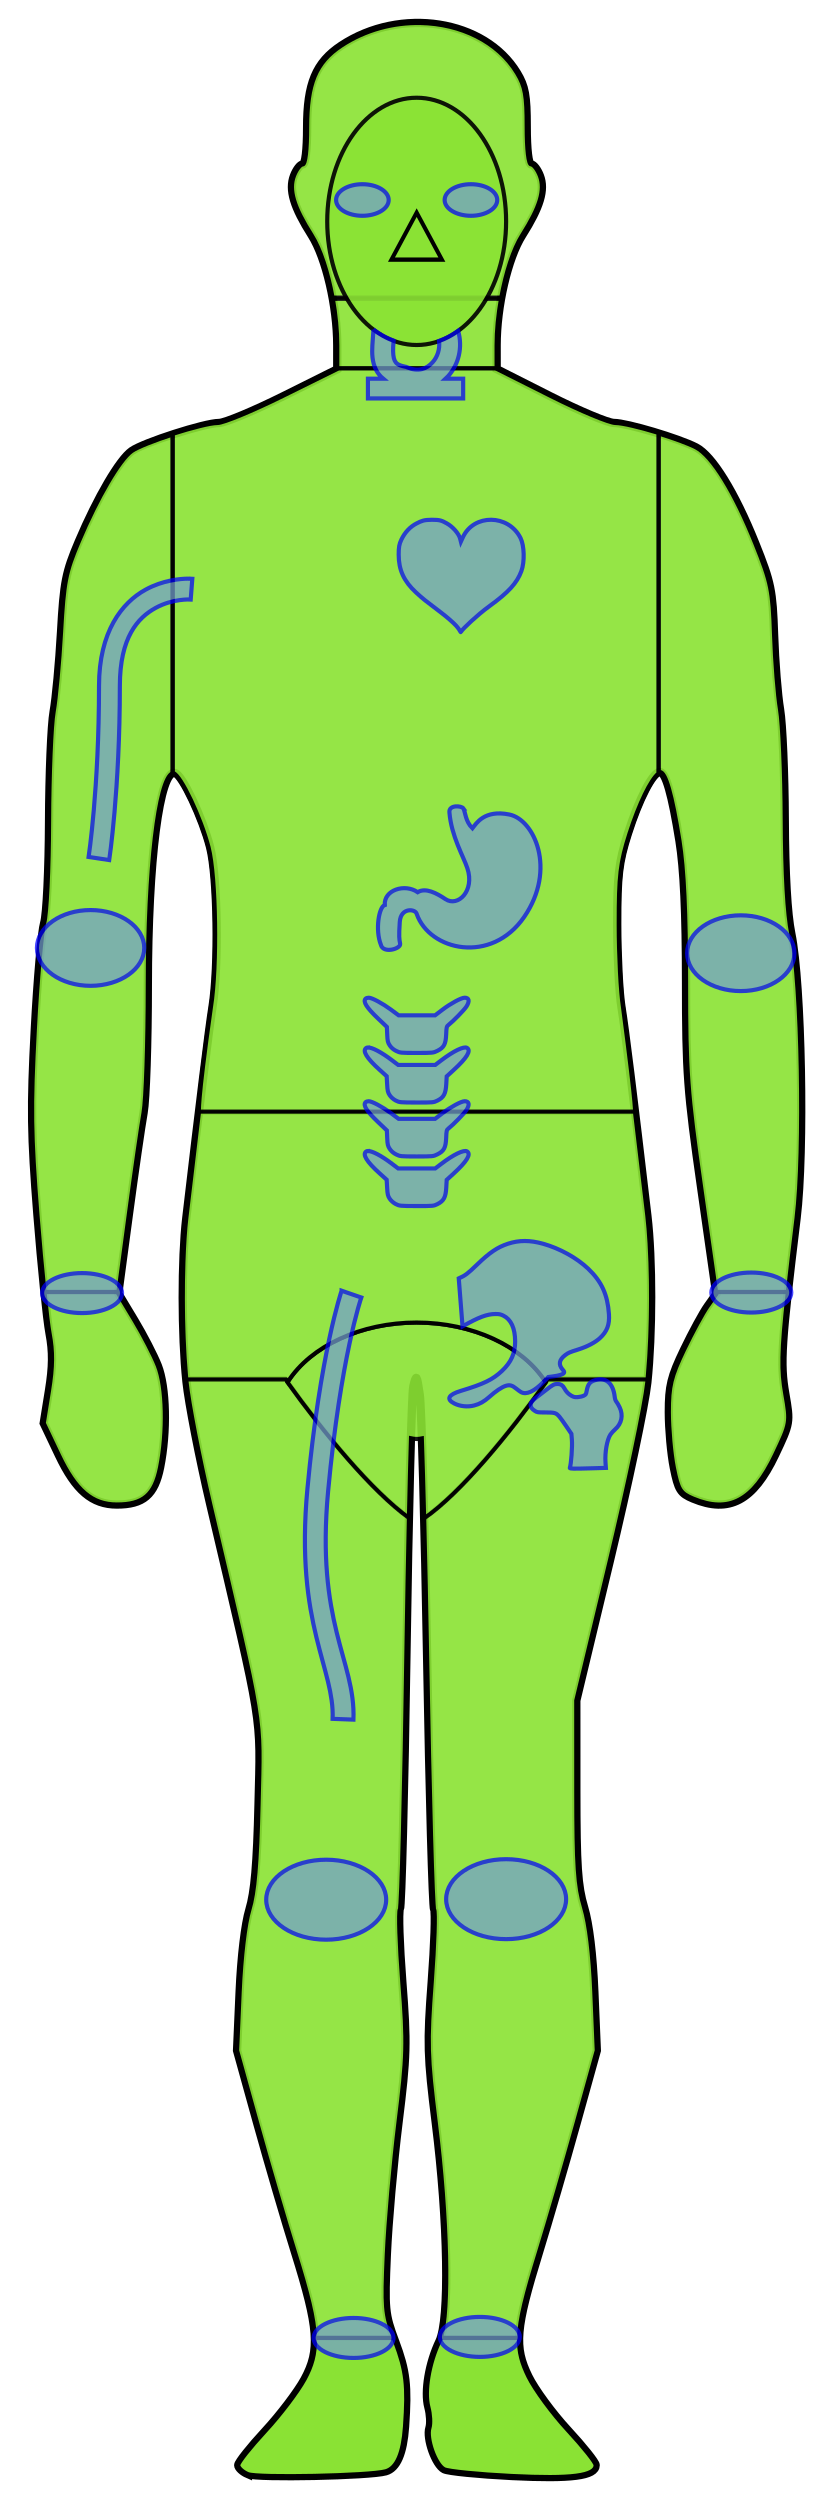
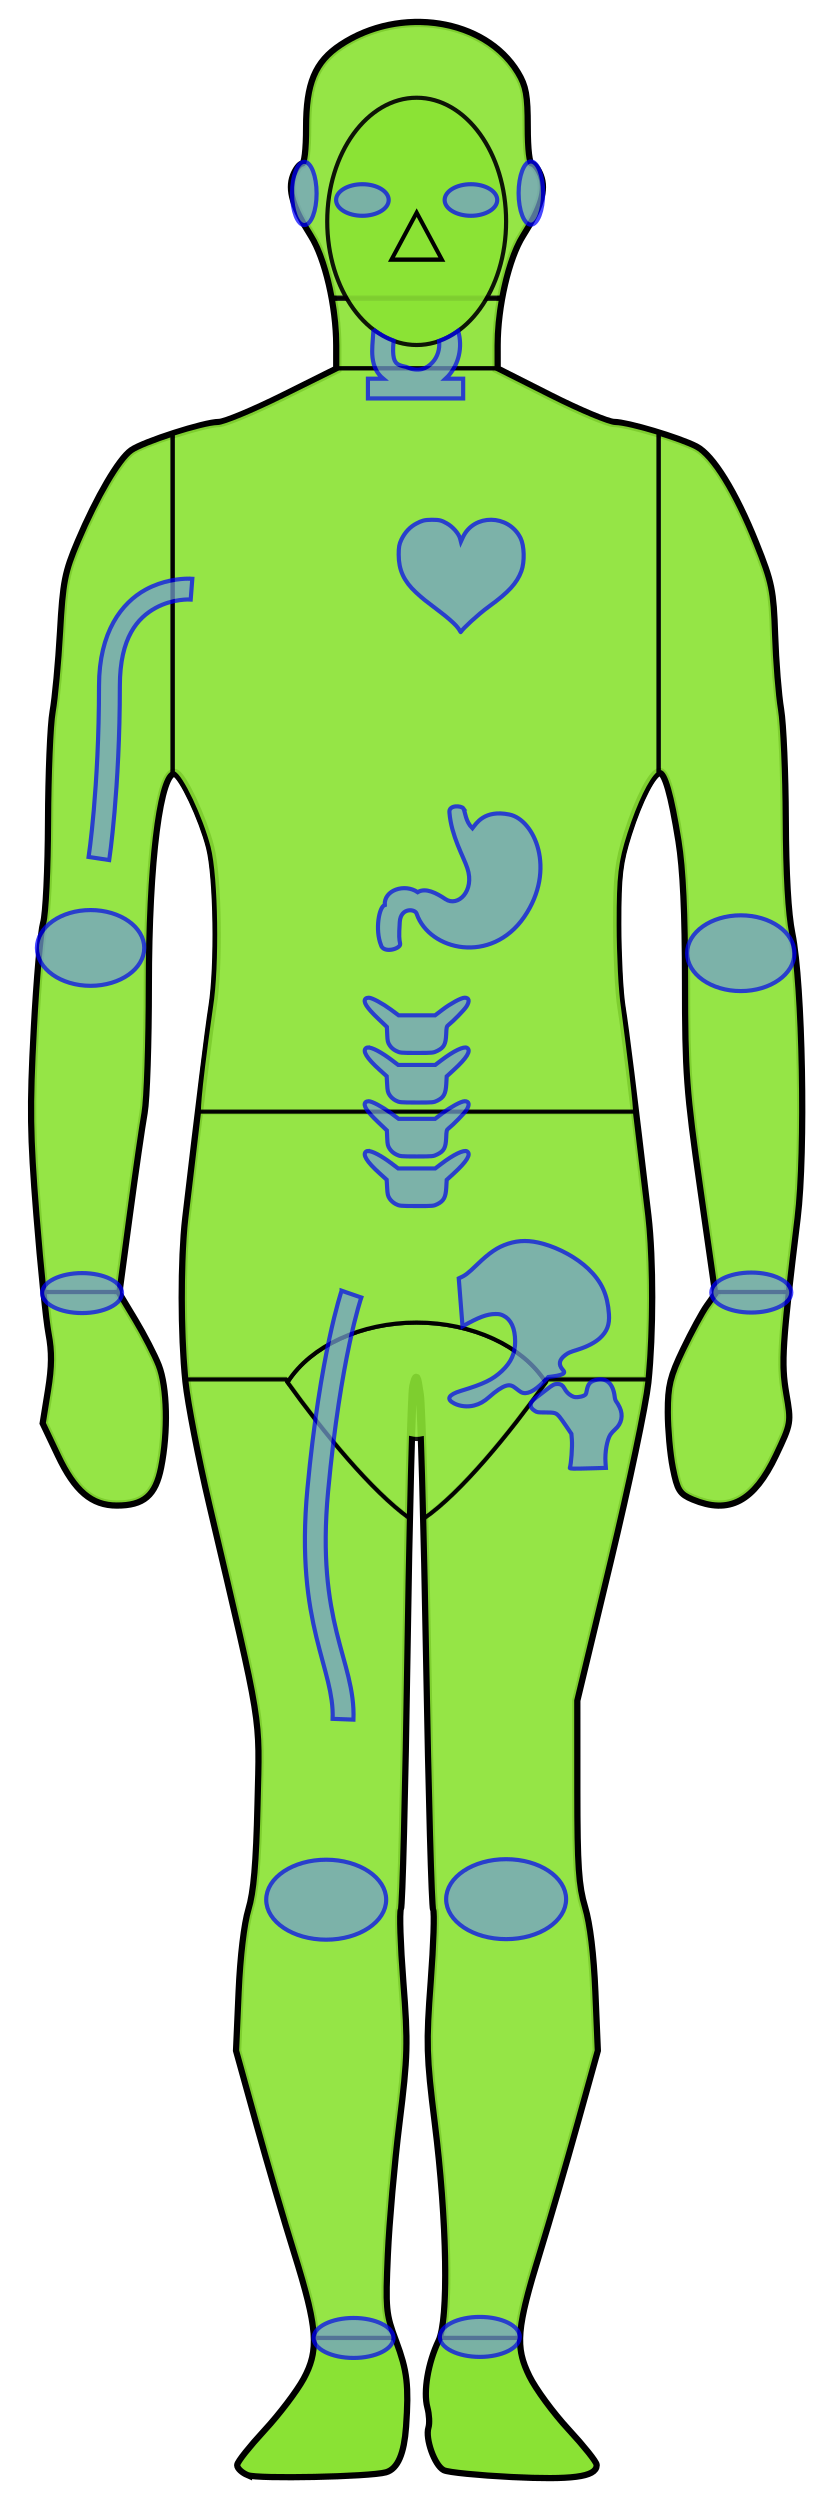
<svg xmlns="http://www.w3.org/2000/svg" width="200" height="600" viewBox="0 0 200 600" id="manhitloc" version="1.1">
  <defs id="defs4" />
  <g id="layer1" transform="translate(0,-452.3621)" style="display:inline">
    <path style="fill:none;stroke:#000000;stroke-width:2;stroke-miterlimit:4;stroke-dasharray:none;stroke-opacity:1" d="m 59.499,1046.156 c -1.279,-0.544 -2.325,-1.517 -2.325,-2.162 0,-0.645 2.918,-4.326 6.485,-8.181 3.567,-3.855 7.812,-9.448 9.434,-12.43 3.813,-7.01 3.418,-12.232 -2.309,-30.538 -2.308,-7.378 -6.378,-21.276 -9.043,-30.883 l -4.845,-17.468 0.619,-14.073 c 0.372,-8.461 1.309,-16.341 2.348,-19.761 1.259,-4.142 1.854,-11.027 2.191,-25.337 0.516,-21.961 1.323,-16.952 -11.58,-71.874 -2.606,-11.091 -5.179,-24.354 -5.718,-29.473 -1.183,-11.224 -1.201,-29.395 -0.04,-39.298 3.229,-27.534 5.438,-45.335 6.288,-50.673 1.555,-9.765 1.233,-31.246 -0.574,-38.305 -1.806,-7.056 -6.633,-17.288 -8.401,-17.811 -3.7,-1.093 -6.548,21.081 -6.553,51.014 -0.002,13.689 -0.46,27.417 -1.017,30.508 -0.557,3.091 -2.153,14.118 -3.546,24.504 l -2.533,18.885 3.879,6.452 c 2.134,3.548 4.659,8.439 5.613,10.868 2.03,5.17 2.269,15.842 0.547,24.42 -1.325,6.601 -4.022,8.913 -10.389,8.906 -5.92,-0.007 -9.871,-3.377 -13.892,-11.849 l -3.641,-7.672 1.257,-7.798 c 0.935,-5.802 0.97,-9.325 0.135,-13.765 -0.617,-3.282 -1.925,-16.089 -2.907,-28.46 -1.531,-19.292 -1.62,-25.621 -0.625,-44.469 0.638,-12.087 1.651,-23.601 2.252,-25.588 0.601,-1.987 1.126,-12.923 1.168,-24.303 0.042,-11.379 0.535,-23.249 1.097,-26.378 0.562,-3.128 1.363,-11.738 1.78,-19.132 0.679,-12.037 1.125,-14.31 4.265,-21.717 4.506,-10.63 9.783,-19.647 12.703,-21.706 2.857,-2.014 17.536,-6.733 20.945,-6.733 1.386,0 8.338,-2.9 15.449,-6.444 l 12.929,-6.444 -1.8e-4,-5.707 c -3e-4,-9.394 -2.701,-21.034 -6.138,-26.458 -4.314,-6.807 -5.533,-10.894 -4.253,-14.261 0.571,-1.504 1.516,-2.734 2.098,-2.734 0.64,0 1.059,-3.491 1.059,-8.832 0,-10.592 2.104,-15.649 8.188,-19.678 14.203,-9.405 34.427,-6.253 42.188,6.575 1.935,3.199 2.322,5.34 2.326,12.885 0.003,5.485 0.422,9.049 1.064,9.049 0.582,0 1.527,1.23 2.098,2.734 1.28,3.368 0.061,7.455 -4.253,14.261 -3.438,5.424 -6.141,17.075 -6.134,26.439 l 0.004,5.688 12.782,6.463 c 7.03,3.555 13.955,6.463 15.389,6.463 3.048,0 15.487,3.702 19.663,5.852 3.913,2.015 9.321,10.771 14.261,23.091 3.77,9.403 4.132,11.172 4.492,21.926 0.215,6.434 0.86,14.49 1.432,17.902 0.573,3.413 1.081,15.28 1.129,26.371 0.057,13.074 0.607,22.712 1.565,27.405 2.472,12.12 3.224,52.298 1.277,68.254 -3.682,30.182 -3.986,34.892 -2.72,42.168 1.209,6.949 1.198,7.018 -2.449,14.702 -5.218,10.995 -11.027,14.088 -19.672,10.473 -3.043,-1.272 -3.548,-2.083 -4.617,-7.412 -0.66,-3.291 -1.201,-9.292 -1.201,-13.337 0,-6.285 0.529,-8.459 3.639,-14.952 2.001,-4.179 4.565,-8.899 5.697,-10.491 l 2.059,-2.893 -3.63,-25.477 c -3.313,-23.252 -3.631,-27.571 -3.635,-49.461 -0.003,-16.458 -0.498,-27.067 -1.577,-33.809 -1.794,-11.207 -3.315,-16.546 -4.715,-16.546 -1.678,0 -5.009,6.423 -7.672,14.79 -2.2,6.913 -2.566,10.022 -2.56,21.717 0.004,7.507 0.458,16.441 1.009,19.854 0.868,5.378 2.75,20.533 6.229,50.156 1.22,10.389 1.213,28.355 -0.015,40.023 -0.551,5.233 -4.611,24.546 -9.023,42.917 l -8.021,33.402 0.007,21.717 c 0.005,17.927 0.332,22.8 1.869,27.922 1.189,3.96 2.078,11.296 2.456,20.278 l 0.593,14.073 -4.859,17.468 c -2.673,9.608 -6.725,23.518 -9.004,30.913 -5.676,18.41 -6.042,22.704 -2.544,29.858 1.515,3.099 5.764,8.887 9.442,12.862 3.678,3.975 6.687,7.751 6.687,8.392 0,2.587 -5.755,3.334 -20.153,2.616 -7.958,-0.397 -15.245,-1.127 -16.195,-1.621 -2.085,-1.087 -4.332,-7.412 -3.533,-9.948 0.316,-1.004 0.2,-3.222 -0.259,-4.928 -1.002,-3.727 0.151,-10.601 2.656,-15.831 2.487,-5.193 2.094,-28.555 -0.882,-52.423 -2.003,-16.066 -2.087,-18.983 -0.968,-33.863 0.673,-8.955 0.932,-16.755 0.575,-17.333 -0.357,-0.578 -1.108,-27.455 -1.669,-59.728 -0.561,-32.272 -1.366,-61.004 -1.789,-63.848 -0.731,-4.911 -0.808,-5.012 -1.533,-2.015 -0.42,1.736 -1.166,30.442 -1.658,63.792 -0.492,33.35 -1.201,61.132 -1.575,61.739 -0.375,0.606 -0.115,8.432 0.577,17.389 1.154,14.936 1.078,17.744 -0.919,33.867 -1.197,9.669 -2.453,23.871 -2.791,31.56 -0.58,13.209 -0.47,14.36 1.985,20.888 2.669,7.096 3.076,10.589 2.383,20.46 -0.451,6.429 -1.979,9.962 -4.634,10.715 -3.809,1.081 -30.828,1.639 -33.073,0.683 z" id="base" />
  </g>
  <g id="mainhitloc" style="display:inline">
    <path style="opacity:0.91;fill:#8ae234;stroke:#000000;stroke-width:1;stroke-opacity:1" d="m 100.949,5.518 c -6.518,-0.131 -13.283,1.619 -19.053,5.439 -6.084,4.029 -8.188,9.086 -8.188,19.678 0,5.34 -0.418,8.83 -1.059,8.83 -0.582,0 -1.526,1.23 -2.098,2.734 -1.28,3.368 -0.062,7.455 4.252,14.262 2.099,3.312 3.915,8.947 5.018,14.967 l 40.482,0 c 1.102,-6.016 2.917,-11.655 5.016,-14.967 4.314,-6.807 5.533,-10.894 4.254,-14.262 -0.571,-1.504 -1.515,-2.734 -2.098,-2.734 -0.642,0 -1.061,-3.563 -1.064,-9.049 -0.004,-7.545 -0.391,-9.686 -2.326,-12.885 C 119.478,9.915 110.476,5.709 100.949,5.518 Z" id="head" />
    <path style="opacity:0.91;fill:#8ae234;stroke:#000000;stroke-width:1;stroke-opacity:1" d="m 41.416,104.283 c -4.285,1.396 -8.418,2.994 -9.795,3.965 -2.92,2.059 -8.197,11.075 -12.703,21.705 -3.14,7.407 -3.587,9.682 -4.266,21.719 -0.417,7.394 -1.218,16.003 -1.779,19.131 -0.562,3.128 -1.056,14.999 -1.098,26.379 -0.042,11.379 -0.567,22.314 -1.168,24.301 -0.601,1.987 -1.614,13.503 -2.252,25.59 -0.995,18.848 -0.906,25.177 0.625,44.469 0.524,6.602 1.134,13.209 1.689,18.545 l 17.756,0 2.486,-18.533 c 1.393,-10.387 2.988,-21.415 3.545,-24.506 0.557,-3.091 1.016,-16.817 1.018,-30.506 0.005,-28.261 2.544,-49.597 5.941,-50.973 l 0,-81.285 z" id="arm-right" />
    <path style="opacity:0.91;fill:#8ae234;stroke:#000000;stroke-width:1;stroke-opacity:1" d="m 158.09,104.045 0,81.297 c 0.093,-0.032 0.185,-0.061 0.27,-0.061 1.4,0 2.921,5.34 4.715,16.547 1.079,6.741 1.575,17.351 1.578,33.809 0.004,21.89 0.321,26.209 3.635,49.461 l 3.559,24.988 17.24,0 c 0.521,-4.716 1.205,-10.47 2.096,-17.77 1.947,-15.956 1.195,-56.134 -1.277,-68.254 -0.957,-4.693 -1.507,-14.332 -1.564,-27.406 -0.048,-11.091 -0.556,-22.958 -1.129,-26.371 -0.573,-3.413 -1.218,-11.469 -1.434,-17.902 -0.36,-10.754 -0.722,-12.521 -4.492,-21.924 -4.94,-12.32 -10.347,-21.077 -14.26,-23.092 -1.859,-0.957 -5.36,-2.214 -8.936,-3.322 z" id="arm-left" />
    <path style="color:#000000;clip-rule:nonzero;display:inline;overflow:visible;visibility:visible;opacity:0.91;isolation:auto;mix-blend-mode:normal;color-interpolation:sRGB;color-interpolation-filters:linearRGB;solid-color:#000000;solid-opacity:1;fill:#8ae234;fill-opacity:1;fill-rule:nonzero;stroke:#000000;stroke-width:1;stroke-linecap:butt;stroke-linejoin:miter;stroke-miterlimit:4;stroke-dasharray:none;stroke-dashoffset:0;stroke-opacity:1;color-rendering:auto;image-rendering:auto;shape-rendering:auto;text-rendering:auto;enable-background:accumulate" d="m 80.799,88.357 0,0.27 -13.027,6.443 c -7.166,3.544 -14.174,6.445 -15.57,6.445 -1.713,0 -6.251,1.171 -10.727,2.598 l 0,81.402 c 0.036,0.006 0.072,10e-4 0.107,0.012 1.782,0.522 6.645,10.755 8.465,17.811 1.821,7.059 2.145,28.539 0.578,38.305 C 47.203,265.766 47.76,267 47.76,267 l 104.625,0 c -0.049,-0.025 0.713,1.797 -2.867,-25.357 -0.555,-3.413 -1.014,-12.346 -1.018,-19.854 -0.007,-11.695 0.363,-14.806 2.58,-21.719 2.317,-7.224 5.136,-12.987 6.951,-14.43 l 0,-81.752 c -4.327,-1.311 -8.663,-2.373 -10.303,-2.373 -1.445,0 -8.423,-2.91 -15.508,-6.465 l -12.879,-6.463 0,-0.23 z" id="torso" />
    <path style="opacity:0.91;fill:#8ae234;stroke:#000000;stroke-width:1;stroke-opacity:1" d="m 131.551,330.795 c -8.703,12.335 -20.715,27.139 -29.758,33.402 0.257,10.206 0.513,21.738 0.732,34.367 0.561,32.272 1.311,59.151 1.668,59.729 0.357,0.578 0.099,8.377 -0.574,17.332 -1.119,14.88 -1.035,17.797 0.969,33.863 2.845,22.816 3.327,45.158 1.191,51.621 l 18.799,0 c 0.108,-4.434 1.617,-10.311 4.789,-20.598 2.28,-7.394 6.333,-21.304 9.006,-30.912 l 4.859,-17.469 -0.594,-14.072 c -0.379,-8.982 -1.268,-16.317 -2.457,-20.277 -1.538,-5.122 -1.864,-9.997 -1.869,-27.924 l -0.006,-21.717 8.02,-33.402 c 4.412,-18.371 8.472,-37.683 9.023,-42.916 0.034,-0.323 0.058,-0.695 0.09,-1.027 l -23.889,0 z m -30.814,3.922 c 0.044,0.294 0.095,1.027 0.146,1.852 -0.052,-0.862 -0.102,-1.555 -0.146,-1.852 z m 0.453,8.898 c 0.018,0.482 0.038,1.205 0.057,1.723 -0.019,-0.546 -0.038,-1.213 -0.057,-1.723 z" id="leg-left" />
    <path style="opacity:0.91;fill:#8ae234;stroke:#000000;stroke-width:1;stroke-opacity:1" d="m 44.686,330.795 c 0.026,0.262 0.043,0.563 0.07,0.818 0.539,5.119 3.111,18.383 5.717,29.475 12.903,54.922 12.096,49.912 11.58,71.873 -0.336,14.31 -0.93,21.194 -2.189,25.336 -1.04,3.42 -1.977,11.3 -2.35,19.762 l -0.619,14.072 4.846,17.469 c 2.665,9.608 6.734,23.505 9.043,30.883 3.113,9.948 4.638,16.02 4.781,20.627 l 18.959,0 c -2.138,-5.787 -2.239,-7.465 -1.686,-20.062 0.338,-7.688 1.594,-21.889 2.791,-31.559 1.997,-16.123 2.072,-18.931 0.918,-33.867 -0.692,-8.957 -0.951,-16.782 -0.576,-17.389 0.375,-0.606 1.082,-28.388 1.574,-61.738 0.176,-11.93 0.387,-22.673 0.602,-32.393 C 89.09,357.584 77.134,343.014 68.455,330.795 l -23.77,0 z m 55.092,0.006 c -0.058,0.086 -0.129,0.291 -0.197,0.508 0.07,-0.219 0.138,-0.42 0.197,-0.508 z m -0.574,1.9 c -0.044,0.183 -0.094,0.786 -0.145,1.568 0.051,-0.748 0.101,-1.386 0.145,-1.568 z m -0.209,2.666 c -0.01,0.191 -0.021,0.433 -0.031,0.643 0.01,-0.198 0.021,-0.463 0.031,-0.643 z M 98.75,341.459 c -0.043,1.264 -0.088,2.787 -0.133,4.279 0.044,-1.436 0.09,-3.07 0.133,-4.279 z" id="leg-right" />
    <path style="color:#000000;clip-rule:nonzero;display:inline;overflow:visible;visibility:visible;opacity:0.91;isolation:auto;mix-blend-mode:normal;color-interpolation:sRGB;color-interpolation-filters:linearRGB;solid-color:#000000;solid-opacity:1;fill:#8ae234;fill-opacity:1;fill-rule:nonzero;stroke:#000000;stroke-width:1;stroke-linecap:butt;stroke-linejoin:miter;stroke-miterlimit:4;stroke-dasharray:none;stroke-dashoffset:0;stroke-opacity:1;color-rendering:auto;image-rendering:auto;shape-rendering:auto;text-rendering:auto;enable-background:accumulate" d="m 100,317.41 a 34.093,24.452 0 0 0 -31.008,14.346 c 8.631,12.062 20.28,26.174 29.154,32.561 0.166,-7.508 0.334,-13.882 0.494,-19.115 a 7.513,8.965 0 0 0 1.359,0.154 7.513,8.965 0 0 0 1.236,-0.125 c 0.175,5.091 0.364,11.586 0.555,19.182 8.858,-6.135 20.561,-20.462 29.217,-32.641 A 34.093,24.452 0 0 0 100,317.41 Z" id="groin" />
    <path style="color:#000000;clip-rule:nonzero;display:inline;overflow:visible;visibility:visible;opacity:0.91;isolation:auto;mix-blend-mode:normal;color-interpolation:sRGB;color-interpolation-filters:linearRGB;solid-color:#000000;solid-opacity:1;fill:#8ae234;fill-opacity:1;fill-rule:nonzero;stroke:#000000;stroke-width:1;stroke-linecap:butt;stroke-linejoin:miter;stroke-miterlimit:4;stroke-dasharray:none;stroke-dashoffset:0;stroke-opacity:1;color-rendering:auto;image-rendering:auto;shape-rendering:auto;text-rendering:auto;enable-background:accumulate" d="m 47.76,266.785 c -0.888,7.304 -1.872,15.526 -3.045,25.531 -0.338,2.878 -0.562,6.488 -0.699,10.381 -0.002,0.068 -0.005,0.135 -0.008,0.203 -0.048,1.418 -0.083,2.857 -0.105,4.34 -0.005,0.288 -0.006,0.576 -0.01,0.865 -0.014,1.208 -0.023,2.411 -0.02,3.637 0.001,0.751 0.01,1.496 0.018,2.248 0.009,0.791 0.015,1.574 0.031,2.361 0.022,1.126 0.055,2.228 0.092,3.334 0.016,0.48 0.03,0.959 0.049,1.434 0.049,1.244 0.11,2.444 0.178,3.633 0.02,0.35 0.037,0.707 0.059,1.051 0.081,1.288 0.176,2.507 0.279,3.693 0.014,0.161 0.023,0.345 0.037,0.504 l 0.004,0 c 0.032,0.348 0.056,0.735 0.09,1.072 l 23.941,0 c 0.133,0.187 0.281,0.384 0.416,0.572 A 34.093,24.452 0 0 1 100,317.41 a 34.093,24.452 0 0 1 30.93,14.252 c 0.138,-0.194 0.291,-0.397 0.428,-0.59 l 24.057,0 c 0.034,-0.34 0.058,-0.723 0.09,-1.072 l 0.004,0 c 0.017,-0.185 0.027,-0.395 0.043,-0.582 0.104,-1.207 0.2,-2.442 0.281,-3.736 0.019,-0.307 0.035,-0.622 0.053,-0.934 0.07,-1.224 0.133,-2.459 0.184,-3.732 0.021,-0.536 0.037,-1.076 0.055,-1.619 0.033,-1.016 0.064,-2.026 0.084,-3.057 0.017,-0.848 0.028,-1.691 0.037,-2.543 0.007,-0.708 0.013,-1.408 0.014,-2.115 0.003,-1.111 -0.004,-2.204 -0.016,-3.303 -0.005,-0.454 -0.012,-0.902 -0.019,-1.352 -0.022,-1.336 -0.054,-2.637 -0.098,-3.926 -0.005,-0.137 -0.011,-0.272 -0.016,-0.408 -0.053,-1.484 -0.119,-2.912 -0.201,-4.297 -0.142,-2.386 -0.314,-4.65 -0.543,-6.598 -1.194,-10.165 -2.139,-18.067 -2.98,-25.014 l -104.625,0 z" id="abdomen" />
    <path style="opacity:0.91;fill:#8ae234;fill-opacity:1;stroke:#000000;stroke-width:1;stroke-opacity:1" d="m 79.881,71.711 c 0.671,3.752 1.062,7.641 1.062,11.209 l 0,5.459 38.248,0 -0.004,-5.479 c -0.003,-3.556 0.388,-7.44 1.059,-11.189 l -40.365,0 z" id="neck" />
    <ellipse style="color:#000000;clip-rule:nonzero;display:inline;overflow:visible;visibility:visible;opacity:0.91;isolation:auto;mix-blend-mode:normal;color-interpolation:sRGB;color-interpolation-filters:linearRGB;solid-color:#000000;solid-opacity:1;fill:#8ae234;fill-opacity:1;fill-rule:nonzero;stroke:#000000;stroke-width:1;stroke-linecap:butt;stroke-linejoin:miter;stroke-miterlimit:4;stroke-dasharray:none;stroke-dashoffset:0;stroke-opacity:1;color-rendering:auto;image-rendering:auto;shape-rendering:auto;text-rendering:auto;enable-background:accumulate" id="face" cx="-100" cy="-53.129" rx="21.466" ry="29.673" transform="scale(-1,-1)" />
    <ellipse style="color:#000000;clip-rule:nonzero;display:inline;overflow:visible;visibility:visible;opacity:0.725;isolation:auto;mix-blend-mode:normal;color-interpolation:sRGB;color-interpolation-filters:linearRGB;solid-color:#000000;solid-opacity:1;fill:#729fcf;fill-opacity:1;fill-rule:nonzero;stroke:#0000ff;stroke-width:1;stroke-linecap:butt;stroke-linejoin:miter;stroke-miterlimit:4;stroke-dasharray:none;stroke-dashoffset:0;stroke-opacity:1;color-rendering:auto;image-rendering:auto;shape-rendering:auto;text-rendering:auto;enable-background:accumulate" id="eye-right" cx="86.974" cy="48" rx="6.313" ry="3.788" />
    <ellipse style="color:#000000;clip-rule:nonzero;display:inline;overflow:visible;visibility:visible;opacity:0.725;isolation:auto;mix-blend-mode:normal;color-interpolation:sRGB;color-interpolation-filters:linearRGB;solid-color:#000000;solid-opacity:1;fill:#729fcf;fill-opacity:1;fill-rule:nonzero;stroke:#0000ff;stroke-width:1;stroke-linecap:butt;stroke-linejoin:miter;stroke-miterlimit:4;stroke-dasharray:none;stroke-dashoffset:0;stroke-opacity:1;color-rendering:auto;image-rendering:auto;shape-rendering:auto;text-rendering:auto;enable-background:accumulate" id="eye-left" cx="113.026" cy="48" rx="6.313" ry="3.788" />
    <path style="color:#000000;clip-rule:nonzero;display:inline;overflow:visible;visibility:visible;opacity:1;isolation:auto;mix-blend-mode:normal;color-interpolation:sRGB;color-interpolation-filters:linearRGB;solid-color:#000000;solid-opacity:1;fill:#8ae234;fill-opacity:1;fill-rule:nonzero;stroke:#000000;stroke-width:1;stroke-linecap:butt;stroke-linejoin:miter;stroke-miterlimit:4;stroke-dasharray:none;stroke-dashoffset:0;stroke-opacity:1;color-rendering:auto;image-rendering:auto;shape-rendering:auto;text-rendering:auto;enable-background:accumulate" d="m 75.564,561.109 c 0.12,3.871 -0.732,6.711 -2.473,9.912 -1.622,2.981 -5.867,8.575 -9.434,12.43 -3.567,3.855 -6.484,7.537 -6.484,8.182 0,0.645 1.045,1.618 2.324,2.162 l 0.002,0 c 2.245,0.955 29.263,0.397 33.072,-0.684 2.655,-0.753 4.183,-4.286 4.635,-10.715 0.693,-9.87 0.287,-13.364 -2.383,-20.461 -0.114,-0.302 -0.197,-0.545 -0.301,-0.826 l -18.959,0 z" id="foot-right" />
    <path style="color:#000000;clip-rule:nonzero;display:inline;overflow:visible;visibility:visible;opacity:1;isolation:auto;mix-blend-mode:normal;color-interpolation:sRGB;color-interpolation-filters:linearRGB;solid-color:#000000;solid-opacity:1;fill:#8ae234;fill-opacity:1;fill-rule:nonzero;stroke:#000000;stroke-width:1;stroke-linecap:butt;stroke-linejoin:miter;stroke-miterlimit:4;stroke-dasharray:none;stroke-dashoffset:0;stroke-opacity:1;color-rendering:auto;image-rendering:auto;shape-rendering:auto;text-rendering:auto;enable-background:accumulate" d="m 105.779,561.109 c -0.099,0.298 -0.201,0.574 -0.311,0.803 -2.505,5.229 -3.656,12.103 -2.654,15.83 0.459,1.706 0.574,3.923 0.258,4.928 -0.799,2.536 1.448,8.862 3.533,9.949 0.949,0.495 8.237,1.224 16.195,1.621 14.398,0.718 20.152,-0.028 20.152,-2.615 0,-0.64 -3.01,-4.418 -6.688,-8.393 -3.678,-3.975 -7.926,-9.762 -9.441,-12.861 -1.544,-3.157 -2.331,-5.76 -2.246,-9.262 l -18.799,0 z" id="foot-left" />
    <path style="display:inline;opacity:0.91;fill:#8ae234;stroke:#000000;stroke-width:1;stroke-opacity:1" d="m 10.67,310.086 c 0.485,4.663 0.931,8.384 1.219,9.914 0.835,4.44 0.801,7.963 -0.135,13.766 l -1.258,7.797 3.641,7.672 c 4.021,8.472 7.973,11.843 13.893,11.85 6.367,0.007 9.064,-2.305 10.389,-8.906 1.722,-8.579 1.483,-19.252 -0.547,-24.422 -0.954,-2.429 -3.48,-7.319 -5.613,-10.867 l -3.879,-6.451 0.047,-0.352 -17.756,0 z" id="hand-right" />
    <path style="display:inline;opacity:0.91;fill:#8ae234;stroke:#000000;stroke-width:1;stroke-opacity:1" d="m 171.846,310.086 0.07,0.488 -2.059,2.893 c -1.132,1.591 -3.696,6.312 -5.697,10.49 -3.11,6.493 -3.639,8.668 -3.639,14.953 0,4.045 0.541,10.045 1.201,13.336 1.069,5.329 1.574,6.14 4.617,7.412 8.645,3.614 14.454,0.522 19.672,-10.473 3.647,-7.684 3.658,-7.753 2.449,-14.701 -0.96,-5.516 -1.008,-9.614 0.625,-24.398 l -17.24,0 z" id="hand-left" />
    <path style="color:#000000;clip-rule:nonzero;display:inline;overflow:visible;visibility:visible;opacity:0.725;isolation:auto;mix-blend-mode:normal;color-interpolation:sRGB;color-interpolation-filters:linearRGB;solid-color:#000000;solid-opacity:1;fill:#729fcf;fill-opacity:1;fill-rule:nonzero;stroke:#0000ff;stroke-width:1;stroke-linecap:butt;stroke-linejoin:miter;stroke-miterlimit:4;stroke-dasharray:none;stroke-dashoffset:0;stroke-opacity:1;color-rendering:auto;image-rendering:auto;shape-rendering:auto;text-rendering:auto;enable-background:accumulate" d="m 136.758,352.278 c 0.32,-0.837 0.631,-5.128 0.492,-6.779 l -0.116,-1.376 -1.181,-1.752 c -0.649,-0.964 -1.401,-2.011 -1.67,-2.327 -0.822,-0.965 -1.084,-1.048 -3.352,-1.055 -1.923,-0.006 -2.016,-0.019 -2.569,-0.376 -0.706,-0.456 -1.01,-0.874 -1.01,-1.393 0,-0.596 0.343,-1.058 1.356,-1.823 0.503,-0.38 1.571,-1.203 2.373,-1.828 1.616,-1.26 1.937,-1.422 2.799,-1.422 0.681,0 1.201,0.341 1.547,1.015 0.406,0.789 1.016,1.435 1.718,1.819 0.591,0.323 0.814,0.37 1.539,0.322 0.466,-0.03 1.096,-0.177 1.398,-0.327 0.514,-0.253 0.561,-0.327 0.706,-1.101 0.312,-1.667 0.761,-2.252 2.022,-2.628 2.611,-0.779 4.345,0.686 4.722,3.99 0.063,0.55 0.196,0.933 0.417,1.197 0.178,0.213 0.525,0.814 0.771,1.334 0.899,1.907 0.488,3.896 -1.091,5.279 -0.406,0.356 -0.919,0.927 -1.14,1.269 -0.805,1.247 -1.335,4.258 -1.171,6.651 l 0.091,1.326 -3.132,0.092 c -4.866,0.142 -5.608,0.128 -5.519,-0.107 z m -26.657,-45.458 c 1.575,-0.705 2.142,-1.133 4.438,-3.352 2.953,-2.854 4.889,-4.158 7.378,-4.974 2.654,-0.87 5.278,-0.87 8.395,-5.5e-4 3.977,1.109 8.107,3.391 10.837,5.988 3.25,3.091 4.686,6.24 5.001,10.969 0.164,2.469 -0.452,4.098 -2.144,5.672 -1.123,1.045 -3.054,2.067 -5.161,2.731 -2.139,0.674 -2.45,0.807 -3.172,1.356 -1.513,1.149 -1.709,2.273 -0.613,3.526 0.359,0.411 0.406,0.539 0.281,0.773 -0.18,0.337 -1.163,0.646 -2.668,0.837 l -1.081,0.137 -1.053,1.086 c -2.306,2.38 -4.198,3.259 -5.479,2.547 -0.239,-0.133 -0.754,-0.505 -1.144,-0.827 -0.995,-0.821 -1.596,-0.98 -2.553,-0.677 -0.943,0.299 -2.408,1.286 -3.919,2.64 -1.25,1.12 -2.307,1.717 -3.667,2.068 -1.557,0.403 -3.367,0.218 -4.753,-0.486 -2.017,-1.023 -1.44,-2.111 1.608,-3.033 5.472,-1.655 7.619,-2.697 9.82,-4.764 2.223,-2.088 3.188,-4.23 3.183,-7.066 -0.005,-3.195 -0.988,-5.333 -2.866,-6.235 -0.651,-0.313 -0.96,-0.373 -1.88,-0.369 -2.017,0.01 -4.027,0.766 -7.882,2.965 z" id="pelvis" />
    <path style="color:#000000;clip-rule:nonzero;display:inline;overflow:visible;visibility:visible;opacity:0.725;isolation:auto;mix-blend-mode:normal;color-interpolation:sRGB;color-interpolation-filters:linearRGB;solid-color:#000000;solid-opacity:1;fill:#729fcf;fill-opacity:1;fill-rule:nonzero;stroke:#0000ff;stroke-width:1;stroke-linecap:butt;stroke-linejoin:miter;stroke-miterlimit:4;stroke-dasharray:none;stroke-dashoffset:0;stroke-opacity:1;color-rendering:auto;image-rendering:auto;shape-rendering:auto;text-rendering:auto;enable-background:accumulate" d="m 88.496,239.451 c -0.284,0 -0.619,0.104 -0.746,0.23 -0.697,0.697 0.195,2.115 3.026,4.81 l 2.071,1.971 0.083,1.825 c 0.073,1.604 0.148,1.923 0.622,2.634 0.352,0.527 0.88,0.979 1.517,1.297 0.951,0.474 1.084,0.487 4.935,0.487 3.887,0 3.977,-0.009 4.969,-0.504 1.581,-0.788 2.012,-1.595 2.107,-3.943 0.072,-1.781 0.108,-1.923 0.582,-2.292 1.098,-0.852 3.761,-3.584 4.279,-4.392 0.836,-1.302 0.671,-2.123 -0.428,-2.123 -0.801,0 -3.356,1.381 -5.315,2.872 l -1.778,1.354 -4.374,0 -4.374,0 -1.819,-1.349 c -2.044,-1.515 -4.58,-2.877 -5.357,-2.877 z m -0.214,11.945 c -0.144,0.007 -0.262,0.038 -0.354,0.096 -1.048,0.656 0.023,2.423 3.215,5.303 l 1.659,1.498 0.107,1.894 c 0.092,1.633 0.178,2.002 0.625,2.677 0.31,0.468 0.885,0.974 1.43,1.258 0.885,0.46 1.035,0.475 5,0.484 3.995,0.009 4.11,-0.002 5.042,-0.474 1.503,-0.761 1.966,-1.629 2.096,-3.927 l 0.107,-1.878 1.657,-1.514 c 3.219,-2.941 4.262,-4.665 3.217,-5.32 -0.734,-0.46 -3.209,0.735 -6.16,2.974 l -1.477,1.121 -4.441,0 -4.441,0 -1.477,-1.121 c -2.582,-1.959 -4.8,-3.118 -5.805,-3.07 z m 0.214,12.899 c -0.284,0 -0.619,0.104 -0.746,0.23 -0.697,0.697 0.195,2.115 3.026,4.81 l 2.071,1.971 0.083,1.825 c 0.073,1.604 0.148,1.923 0.622,2.634 0.352,0.527 0.88,0.979 1.517,1.297 0.951,0.474 1.084,0.487 4.935,0.487 3.887,0 3.977,-0.009 4.969,-0.504 1.581,-0.788 2.012,-1.595 2.107,-3.943 0.072,-1.781 0.108,-1.923 0.582,-2.292 1.098,-0.852 3.761,-3.585 4.279,-4.392 0.836,-1.302 0.671,-2.123 -0.428,-2.123 -0.801,0 -3.356,1.381 -5.315,2.872 l -1.778,1.354 -4.374,0 -4.374,0 -1.819,-1.349 c -2.044,-1.515 -4.58,-2.877 -5.357,-2.877 z m -0.214,11.945 c -0.144,0.007 -0.262,0.038 -0.354,0.096 -1.048,0.656 0.023,2.423 3.215,5.303 l 1.659,1.498 0.107,1.894 c 0.092,1.633 0.178,2.002 0.625,2.677 0.31,0.468 0.885,0.974 1.43,1.258 0.885,0.46 1.035,0.475 5,0.484 3.995,0.009 4.11,-0.002 5.042,-0.474 1.503,-0.761 1.966,-1.629 2.096,-3.927 l 0.107,-1.878 1.657,-1.514 c 3.219,-2.941 4.262,-4.665 3.217,-5.32 -0.734,-0.46 -3.209,0.735 -6.16,2.974 l -1.477,1.121 -4.441,0 -4.441,0 -1.477,-1.121 c -2.582,-1.959 -4.8,-3.118 -5.805,-3.07 z" id="spine" />
    <ellipse style="color:#000000;clip-rule:nonzero;display:inline;overflow:visible;visibility:visible;opacity:0.725;isolation:auto;mix-blend-mode:normal;color-interpolation:sRGB;color-interpolation-filters:linearRGB;solid-color:#000000;solid-opacity:1;fill:#729fcf;fill-opacity:1;fill-rule:nonzero;stroke:#0000ff;stroke-width:1;stroke-linecap:butt;stroke-linejoin:miter;stroke-miterlimit:4;stroke-dasharray:none;stroke-dashoffset:0;stroke-opacity:1;color-rendering:auto;image-rendering:auto;shape-rendering:auto;text-rendering:auto;enable-background:accumulate" id="joint-right-wrist" cx="19.698" cy="310.339" rx="9.596" ry="4.798" />
    <ellipse style="color:#000000;clip-rule:nonzero;display:inline;overflow:visible;visibility:visible;opacity:0.725;isolation:auto;mix-blend-mode:normal;color-interpolation:sRGB;color-interpolation-filters:linearRGB;solid-color:#000000;solid-opacity:1;fill:#729fcf;fill-opacity:1;fill-rule:nonzero;stroke:#0000ff;stroke-width:1;stroke-linecap:butt;stroke-linejoin:miter;stroke-miterlimit:4;stroke-dasharray:none;stroke-dashoffset:0;stroke-opacity:1;color-rendering:auto;image-rendering:auto;shape-rendering:auto;text-rendering:auto;enable-background:accumulate" id="joint-left-wrist" cx="180.312" cy="310.212" rx="9.596" ry="4.798" />
    <ellipse style="color:#000000;clip-rule:nonzero;display:inline;overflow:visible;visibility:visible;opacity:0.725;isolation:auto;mix-blend-mode:normal;color-interpolation:sRGB;color-interpolation-filters:linearRGB;solid-color:#000000;solid-opacity:1;fill:#729fcf;fill-opacity:1;fill-rule:nonzero;stroke:#0000ff;stroke-width:1;stroke-linecap:butt;stroke-linejoin:miter;stroke-miterlimit:4;stroke-dasharray:none;stroke-dashoffset:0;stroke-opacity:1;color-rendering:auto;image-rendering:auto;shape-rendering:auto;text-rendering:auto;enable-background:accumulate" id="joint-left-ankle" cx="115.157" cy="560.857" rx="9.596" ry="4.798" />
    <ellipse style="color:#000000;clip-rule:nonzero;display:inline;overflow:visible;visibility:visible;opacity:0.725;isolation:auto;mix-blend-mode:normal;color-interpolation:sRGB;color-interpolation-filters:linearRGB;solid-color:#000000;solid-opacity:1;fill:#729fcf;fill-opacity:1;fill-rule:nonzero;stroke:#0000ff;stroke-width:1;stroke-linecap:butt;stroke-linejoin:miter;stroke-miterlimit:4;stroke-dasharray:none;stroke-dashoffset:0;stroke-opacity:1;color-rendering:auto;image-rendering:auto;shape-rendering:auto;text-rendering:auto;enable-background:accumulate" id="joint-right-ankle" cx="84.853" cy="561.109" rx="9.596" ry="4.798" />
    <ellipse style="color:#000000;clip-rule:nonzero;display:inline;overflow:visible;visibility:visible;opacity:0.725;isolation:auto;mix-blend-mode:normal;color-interpolation:sRGB;color-interpolation-filters:linearRGB;solid-color:#000000;solid-opacity:1;fill:#729fcf;fill-opacity:1;fill-rule:nonzero;stroke:#0000ff;stroke-width:1;stroke-linecap:butt;stroke-linejoin:miter;stroke-miterlimit:4;stroke-dasharray:none;stroke-dashoffset:0;stroke-opacity:1;color-rendering:auto;image-rendering:auto;shape-rendering:auto;text-rendering:auto;enable-background:accumulate" id="joint-left-knee" cx="121.471" cy="455.801" rx="14.395" ry="9.596" />
    <ellipse style="color:#000000;clip-rule:nonzero;display:inline;overflow:visible;visibility:visible;opacity:0.725;isolation:auto;mix-blend-mode:normal;color-interpolation:sRGB;color-interpolation-filters:linearRGB;solid-color:#000000;solid-opacity:1;fill:#729fcf;fill-opacity:1;fill-rule:nonzero;stroke:#0000ff;stroke-width:1;stroke-linecap:butt;stroke-linejoin:miter;stroke-miterlimit:4;stroke-dasharray:none;stroke-dashoffset:0;stroke-opacity:1;color-rendering:auto;image-rendering:auto;shape-rendering:auto;text-rendering:auto;enable-background:accumulate" id="joint-right-knee" cx="78.287" cy="455.927" rx="14.395" ry="9.596" />
    <ellipse style="color:#000000;clip-rule:nonzero;display:inline;overflow:visible;visibility:visible;opacity:0.725;isolation:auto;mix-blend-mode:normal;color-interpolation:sRGB;color-interpolation-filters:linearRGB;solid-color:#000000;solid-opacity:1;fill:#729fcf;fill-opacity:1;fill-rule:nonzero;stroke:#0000ff;stroke-width:1;stroke-linecap:butt;stroke-linejoin:miter;stroke-miterlimit:4;stroke-dasharray:none;stroke-dashoffset:0;stroke-opacity:1;color-rendering:auto;image-rendering:auto;shape-rendering:auto;text-rendering:auto;enable-background:accumulate" id="joint-left-elbow" cx="177.787" cy="228.769" rx="12.879" ry="9.091" />
    <ellipse style="color:#000000;clip-rule:nonzero;display:inline;overflow:visible;visibility:visible;opacity:0.725;isolation:auto;mix-blend-mode:normal;color-interpolation:sRGB;color-interpolation-filters:linearRGB;solid-color:#000000;solid-opacity:1;fill:#729fcf;fill-opacity:1;fill-rule:nonzero;stroke:#0000ff;stroke-width:1;stroke-linecap:butt;stroke-linejoin:miter;stroke-miterlimit:4;stroke-dasharray:none;stroke-dashoffset:0;stroke-opacity:1;color-rendering:auto;image-rendering:auto;shape-rendering:auto;text-rendering:auto;enable-background:accumulate" id="joint-right-elbow" cx="21.739" cy="227.506" rx="12.879" ry="9.091" />
    <path style="color:#000000;clip-rule:nonzero;display:inline;overflow:visible;visibility:visible;opacity:0.725;isolation:auto;mix-blend-mode:normal;color-interpolation:sRGB;color-interpolation-filters:linearRGB;solid-color:#000000;solid-opacity:1;fill:#729fcf;fill-opacity:1;fill-rule:nonzero;stroke:#0000ff;stroke-width:1;stroke-linecap:butt;stroke-linejoin:miter;stroke-miterlimit:4;stroke-dasharray:none;stroke-dashoffset:0;stroke-opacity:1;color-rendering:auto;image-rendering:auto;shape-rendering:auto;text-rendering:auto;enable-background:accumulate" id="vitals" d="m 109.503,150.206 c -0.646,-0.724 -2.258,-2.134 -3.583,-3.135 -3.925,-2.964 -4.46,-3.393 -6.054,-4.861 -2.938,-2.706 -4.186,-5.424 -4.182,-9.11 0.002,-1.799 0.125,-2.492 0.629,-3.553 0.855,-1.799 2.114,-3.136 3.724,-3.954 1.14,-0.579 1.703,-0.837 3.607,-0.847 1.992,-0.011 2.411,0.221 3.583,0.865 1.426,0.783 2.894,2.458 3.197,3.647 l 0.187,0.735 0.462,-1.012 c 2.612,-5.717 10.95,-5.632 13.852,0.142 0.921,1.832 1.022,5.743 0.205,7.946 -1.065,2.874 -3.065,5.065 -7.688,8.422 -3.032,2.202 -6.463,5.533 -6.702,6.001 -0.277,0.543 -0.013,0.085 -1.238,-1.287 z" />
    <path style="color:#000000;clip-rule:nonzero;display:inline;overflow:visible;visibility:visible;opacity:0.725;isolation:auto;mix-blend-mode:normal;color-interpolation:sRGB;color-interpolation-filters:linearRGB;solid-color:#000000;solid-opacity:1;fill:#729fcf;fill-opacity:1;fill-rule:nonzero;stroke:#0000ff;stroke-width:1;stroke-linecap:butt;stroke-linejoin:miter;stroke-miterlimit:4;stroke-dasharray:none;stroke-dashoffset:0;stroke-opacity:1;color-rendering:auto;image-rendering:auto;shape-rendering:auto;text-rendering:auto;enable-background:accumulate" d="m 45.188,138.875 c -1.845,0.015 -6.06,0.335 -10.281,2.662 -5.628,3.102 -11.143,10.05 -11.143,23.088 0,24.579 -2.496,41.041 -2.496,41.041 l 4.943,0.748 c 0,0 2.553,-16.87 2.553,-41.789 0,-11.711 4.335,-16.382 8.557,-18.709 4.221,-2.327 8.449,-2.033 8.449,-2.033 l 0.385,-4.984 c 0,0 -0.352,-0.028 -0.967,-0.023 z m 36.797,170.9 c 0,0 -5.159,15.043 -8.207,47.555 -1.54,16.43 0.144,27.294 2.143,35.545 1.998,8.251 4.138,13.711 3.91,19.646 l 4.996,0.191 c 0.277,-7.197 -2.131,-13.102 -4.047,-21.014 -1.916,-7.911 -3.514,-18.007 -2.023,-33.902 3.013,-32.138 7.955,-46.391 7.955,-46.391 l -4.727,-1.631 z" id="vascular-limb" />
    <path style="color:#000000;clip-rule:nonzero;display:inline;overflow:visible;visibility:visible;opacity:0.725;isolation:auto;mix-blend-mode:normal;color-interpolation:sRGB;color-interpolation-filters:linearRGB;solid-color:#000000;solid-opacity:1;fill:#729fcf;fill-opacity:1;fill-rule:nonzero;stroke:#0000ff;stroke-width:1;stroke-linecap:butt;stroke-linejoin:miter;stroke-miterlimit:4;stroke-dasharray:none;stroke-dashoffset:0;stroke-opacity:1;color-rendering:auto;image-rendering:auto;shape-rendering:auto;text-rendering:auto;enable-background:accumulate" d="m 89.633,79.105 c -0.057,1.152 -0.193,2.443 -0.264,3.791 -0.097,1.864 -0.105,3.917 0.902,5.908 0.396,0.783 0.979,1.484 1.701,2.088 l -3.67,0 0,4.732 22.857,0 0,-4.732 -4.213,0 c 0.209,-0.194 0.411,-0.396 0.602,-0.607 2.508,-2.787 3.561,-6.889 2.402,-10.883 a 21.466,29.673 0 0 1 -4.576,2.432 c 0.244,1.963 -0.395,3.832 -1.543,5.107 -1.451,1.613 -3.418,2.369 -6.129,1.211 l -0.232,-0.1 -0.248,-0.051 c -1.795,-0.368 -2.172,-0.828 -2.488,-1.453 -0.316,-0.625 -0.453,-1.814 -0.371,-3.391 0.022,-0.429 0.067,-0.926 0.105,-1.395 a 21.466,29.673 0 0 1 -4.836,-2.658 z" id="vascular-neck" />
    <path d="m 111.229,194.032 c 0.466,0.935 0.466,3.082 2.149,4.764 0.935,-1.169 2.853,-4.529 8.835,-3.317 5.985,1.169 11.453,13.127 3.602,24.572 -7.899,11.492 -22.719,8.128 -25.803,-0.7 -0.235,-1.213 -3.832,-1.682 -4.067,1.917 -0.235,3.599 -0.139,4.064 0.092,5.233 0.235,1.213 -4.115,2.477 -4.628,0.235 -1.401,-3.555 -0.466,-9.11 0.935,-9.532 -0.235,-3.599 4.768,-5.233 7.899,-3.082 1.918,-1.169 4.533,0.235 6.686,1.682 2.945,1.96 7.06,-1.96 5.237,-7.428 -0.935,-2.851 -3.832,-7.659 -4.302,-13.362 -0.235,-1.913 2.901,-1.682 3.367,-0.982 z" id="digestive" style="color:#000000;clip-rule:nonzero;display:inline;overflow:visible;visibility:visible;opacity:0.725;isolation:auto;mix-blend-mode:normal;color-interpolation:sRGB;color-interpolation-filters:linearRGB;solid-color:#000000;solid-opacity:1;fill:#729fcf;fill-opacity:1;fill-rule:nonzero;stroke:#0000ff;stroke-width:1;stroke-linecap:butt;stroke-linejoin:miter;stroke-miterlimit:4;stroke-dasharray:none;stroke-dashoffset:0;stroke-opacity:1;color-rendering:auto;image-rendering:auto;shape-rendering:auto;text-rendering:auto;enable-background:accumulate" />
    <path style="color:#000000;clip-rule:nonzero;display:inline;overflow:visible;visibility:visible;opacity:1;isolation:auto;mix-blend-mode:normal;color-interpolation:sRGB;color-interpolation-filters:linearRGB;solid-color:#000000;solid-opacity:1;fill:#8ae234;fill-opacity:1;fill-rule:nonzero;stroke:#000000;stroke-width:1.501;stroke-linecap:butt;stroke-linejoin:miter;stroke-miterlimit:4;stroke-dasharray:none;stroke-dashoffset:0;stroke-opacity:1;color-rendering:auto;image-rendering:auto;shape-rendering:auto;text-rendering:auto;enable-background:accumulate" id="nose" d="m 109.061,66.509 -18.837,0 9.418,-16.313 z" transform="matrix(0.642042,0,0,0.6913783,36.02511,16.32458)" />
+     <ellipse style="color:#000000;clip-rule:nonzero;display:inline;overflow:visible;visibility:visible;opacity:0.725;isolation:auto;mix-blend-mode:normal;color-interpolation:sRGB;color-interpolation-filters:linearRGB;solid-color:#000000;solid-opacity:1;fill:#729fcf;fill-opacity:1;fill-rule:nonzero;stroke:#0000ff;stroke-width:1;stroke-linecap:butt;stroke-linejoin:miter;stroke-miterlimit:4;stroke-dasharray:none;stroke-dashoffset:0;stroke-opacity:1;color-rendering:auto;image-rendering:auto;shape-rendering:auto;text-rendering:auto;enable-background:accumulate" id="ear-left" cx="127.411" cy="46.339" rx="2.946" ry="7.589" />
+     <ellipse style="color:#000000;clip-rule:nonzero;display:inline;overflow:visible;visibility:visible;opacity:0.725;isolation:auto;mix-blend-mode:normal;color-interpolation:sRGB;color-interpolation-filters:linearRGB;solid-color:#000000;solid-opacity:1;fill:#729fcf;fill-opacity:1;fill-rule:nonzero;stroke:#0000ff;stroke-width:1;stroke-linecap:butt;stroke-linejoin:miter;stroke-miterlimit:4;stroke-dasharray:none;stroke-dashoffset:0;stroke-opacity:1;color-rendering:auto;image-rendering:auto;shape-rendering:auto;text-rendering:auto;enable-background:accumulate" id="ear-right" cx="73.036" cy="46.429" rx="2.946" ry="7.589" />
  </g>
</svg>
